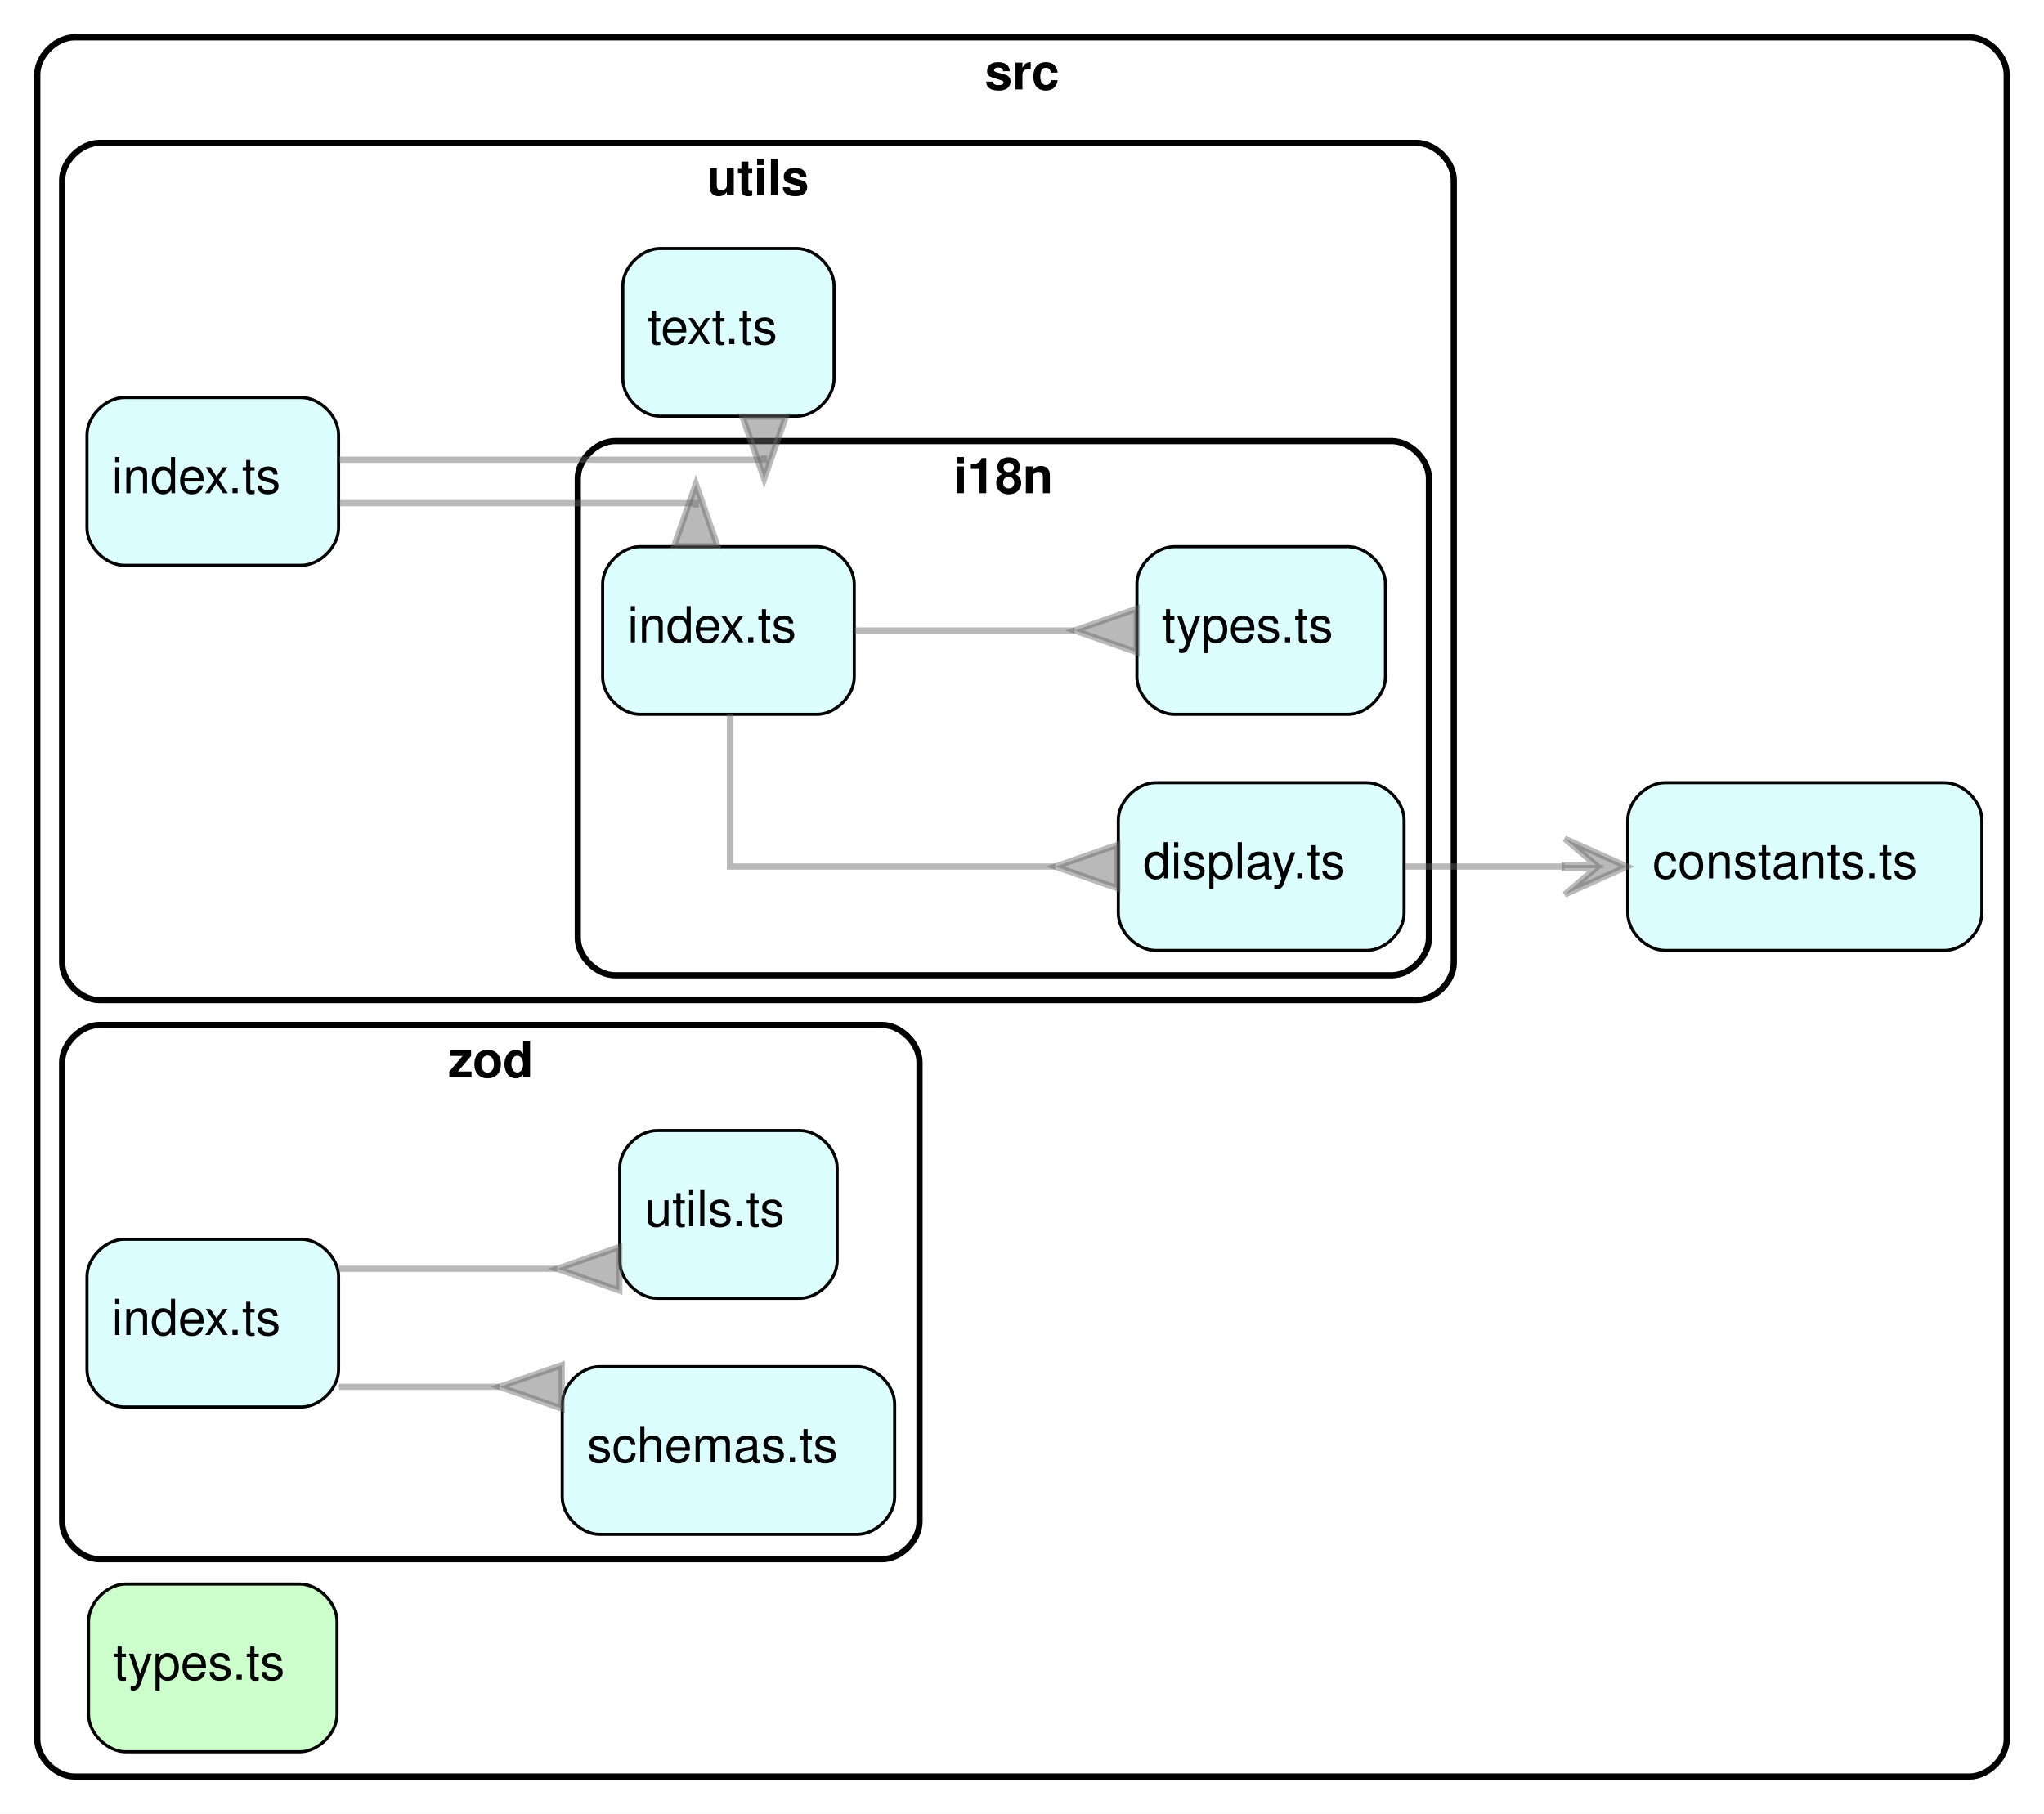
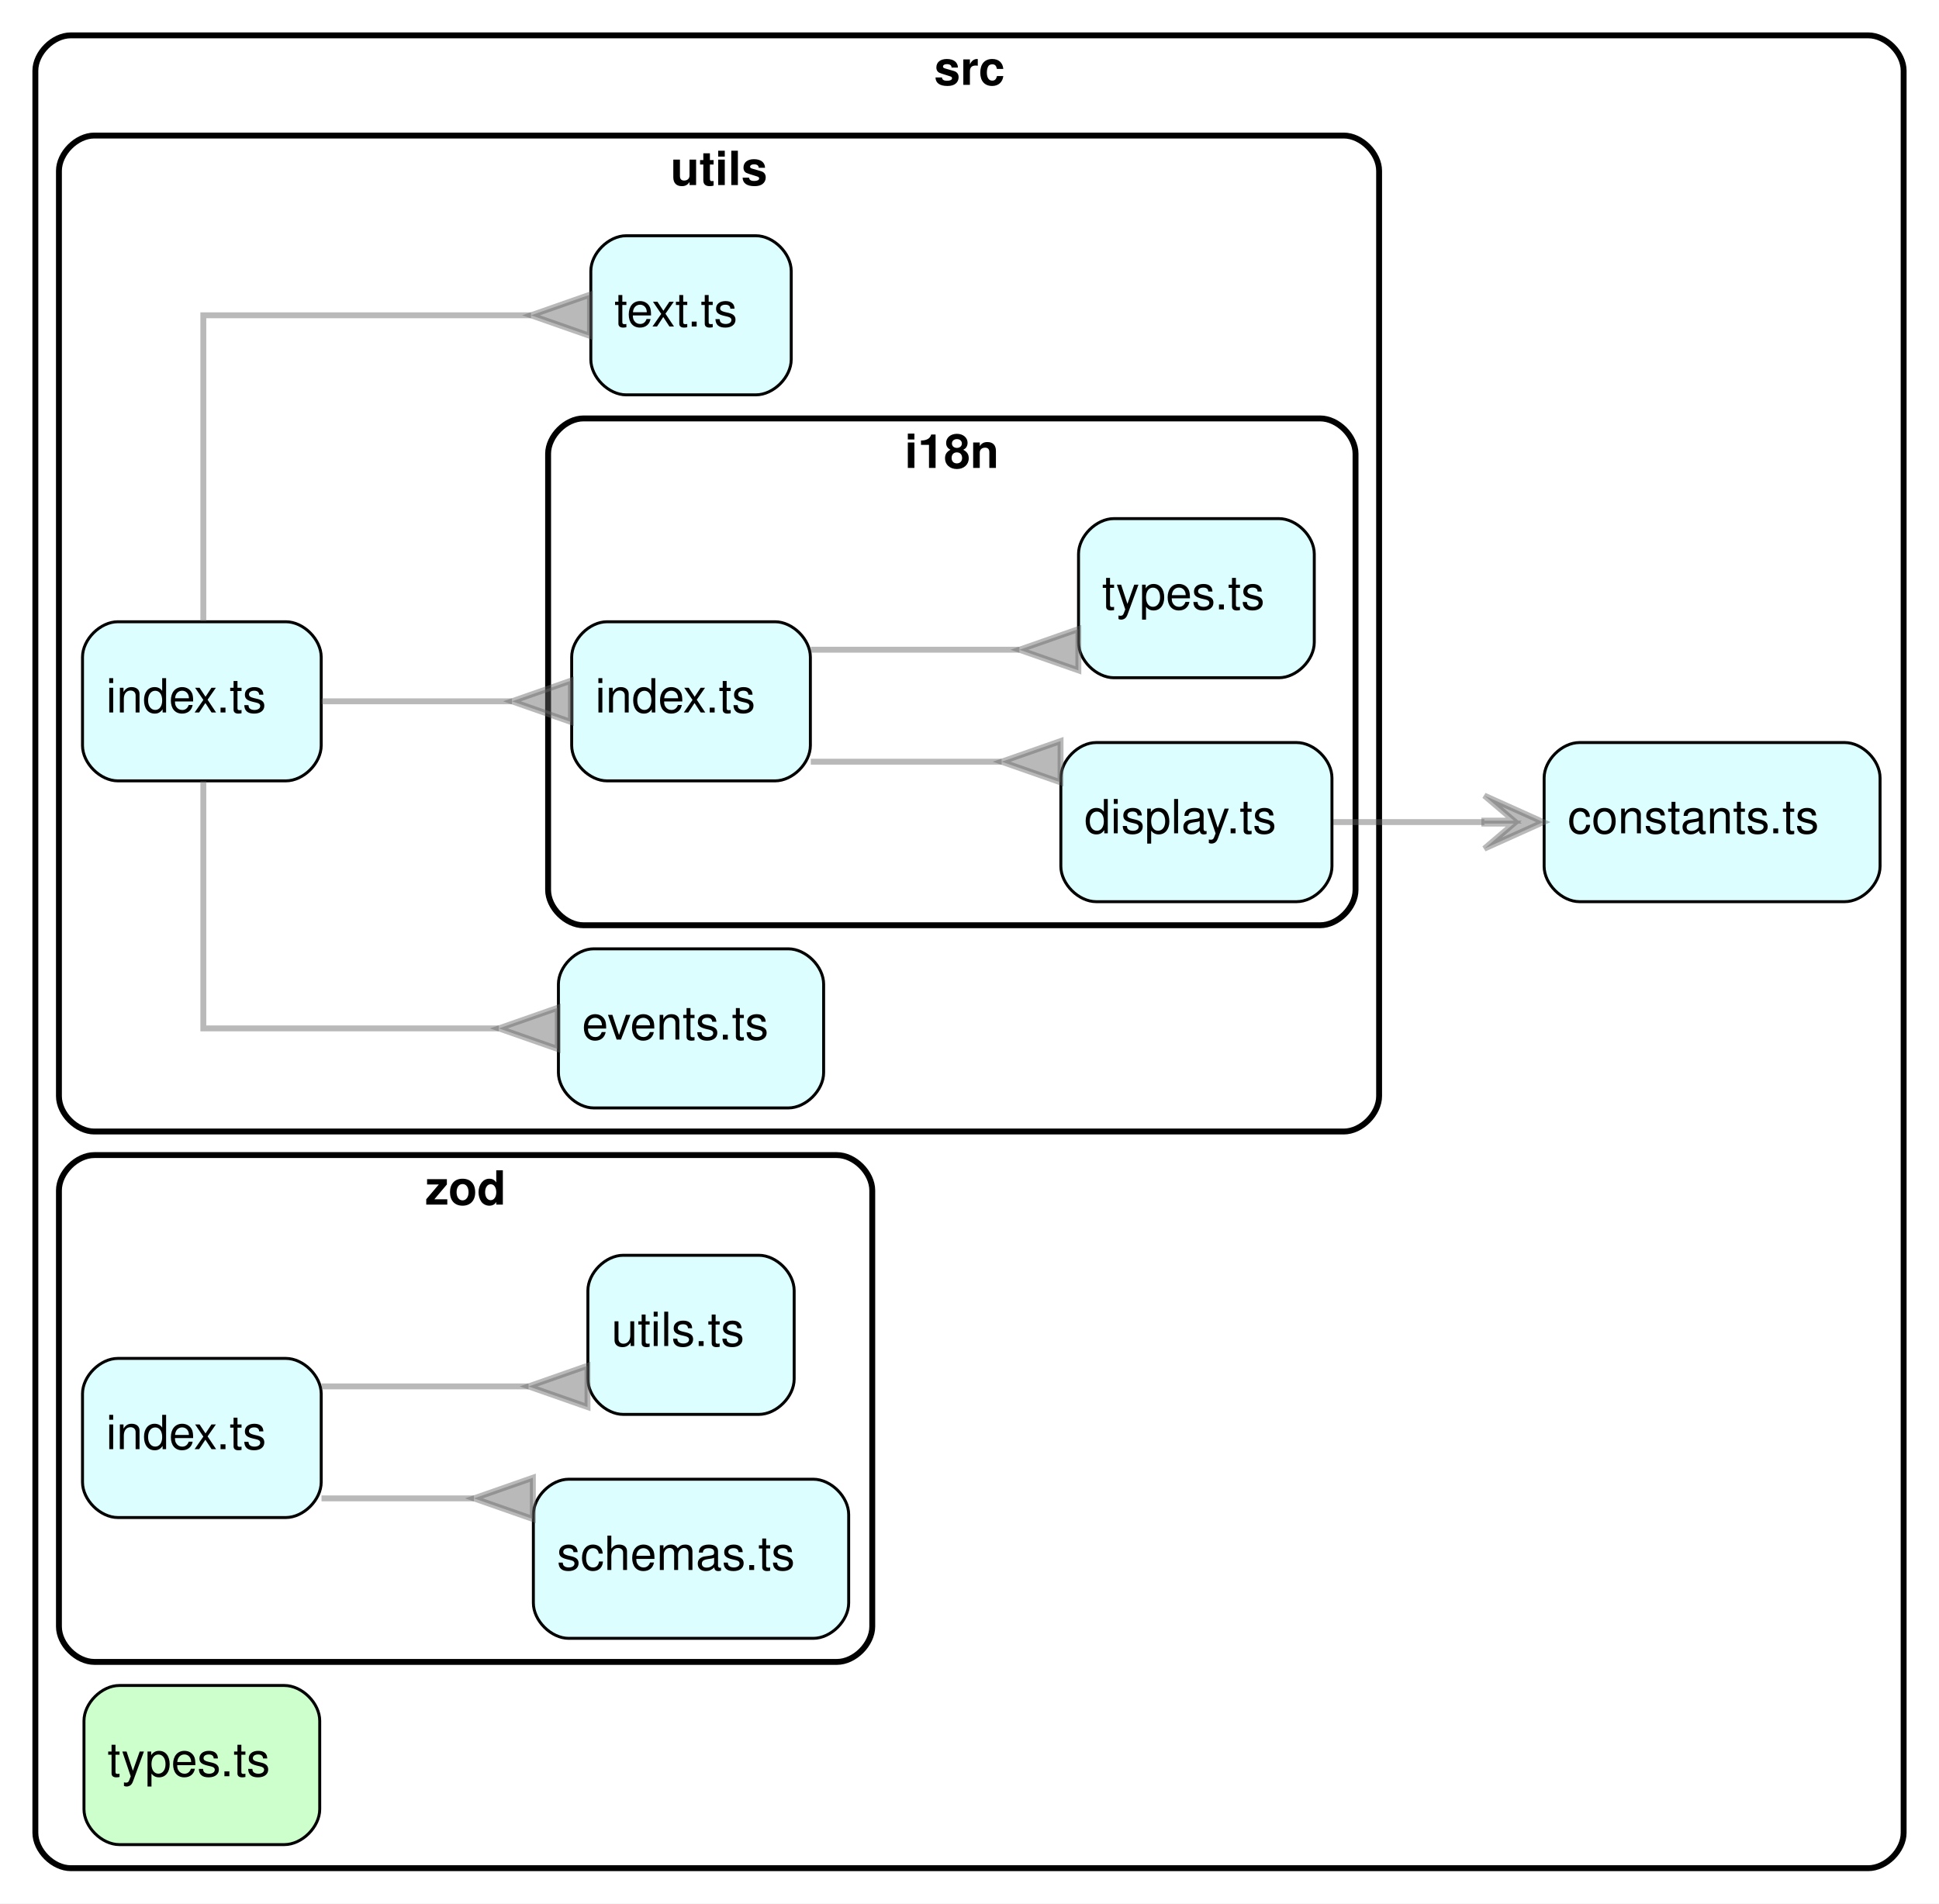
- <svg xmlns="http://www.w3.org/2000/svg" xmlns:xlink="http://www.w3.org/1999/xlink" width="658pt" height="584pt" viewBox="0.00 0.00 658.00 584.00">
-   <g id="graph0" class="graph" transform="scale(1 1) rotate(0) translate(4 580)">
-     <polygon fill="white" stroke="transparent" points="-4,4 -4,-580 654,-580 654,4 -4,4" />
+ <svg xmlns="http://www.w3.org/2000/svg" xmlns:xlink="http://www.w3.org/1999/xlink" width="658pt" height="646pt" viewBox="0.00 0.00 658.00 646.00">
+   <g id="graph0" class="graph" transform="scale(1 1) rotate(0) translate(4 642)">
+     <polygon fill="white" stroke="transparent" points="-4,4 -4,-642 654,-642 654,4 -4,4" />
    <g id="clust1" class="cluster">
-       <path fill="#ffffff" stroke="black" stroke-width="2" d="M20,-8C20,-8 630,-8 630,-8 636,-8 642,-14 642,-20 642,-20 642,-556 642,-556 642,-562 636,-568 630,-568 630,-568 20,-568 20,-568 14,-568 8,-562 8,-556 8,-556 8,-20 8,-20 8,-14 14,-8 20,-8" />
-       <text text-anchor="middle" x="325" y="-551.2" font-family="Helvetica,sans-Serif" font-weight="bold" font-size="16.00">src</text>
+       <path fill="#ffffff" stroke="black" stroke-width="2" d="M20,-8C20,-8 630,-8 630,-8 636,-8 642,-14 642,-20 642,-20 642,-618 642,-618 642,-624 636,-630 630,-630 630,-630 20,-630 20,-630 14,-630 8,-624 8,-618 8,-618 8,-20 8,-20 8,-14 14,-8 20,-8" />
+       <text text-anchor="middle" x="325" y="-613.2" font-family="Helvetica,sans-Serif" font-weight="bold" font-size="16.00">src</text>
    </g>
    <g id="clust2" class="cluster">
-       <path fill="#ffffff" stroke="black" stroke-width="2" d="M28,-258C28,-258 452,-258 452,-258 458,-258 464,-264 464,-270 464,-270 464,-522 464,-522 464,-528 458,-534 452,-534 452,-534 28,-534 28,-534 22,-534 16,-528 16,-522 16,-522 16,-270 16,-270 16,-264 22,-258 28,-258" />
-       <text text-anchor="middle" x="240" y="-517.2" font-family="Helvetica,sans-Serif" font-weight="bold" font-size="16.00">utils</text>
+       <path fill="#ffffff" stroke="black" stroke-width="2" d="M28,-258C28,-258 452,-258 452,-258 458,-258 464,-264 464,-270 464,-270 464,-584 464,-584 464,-590 458,-596 452,-596 452,-596 28,-596 28,-596 22,-596 16,-590 16,-584 16,-584 16,-270 16,-270 16,-264 22,-258 28,-258" />
+       <text text-anchor="middle" x="240" y="-579.2" font-family="Helvetica,sans-Serif" font-weight="bold" font-size="16.00">utils</text>
    </g>
    <g id="clust3" class="cluster">
-       <path fill="#ffffff" stroke="black" stroke-width="2" d="M194,-266C194,-266 444,-266 444,-266 450,-266 456,-272 456,-278 456,-278 456,-426 456,-426 456,-432 450,-438 444,-438 444,-438 194,-438 194,-438 188,-438 182,-432 182,-426 182,-426 182,-278 182,-278 182,-272 188,-266 194,-266" />
-       <text text-anchor="middle" x="319" y="-421.2" font-family="Helvetica,sans-Serif" font-weight="bold" font-size="16.00">i18n</text>
+       <path fill="#ffffff" stroke="black" stroke-width="2" d="M194,-328C194,-328 444,-328 444,-328 450,-328 456,-334 456,-340 456,-340 456,-488 456,-488 456,-494 450,-500 444,-500 444,-500 194,-500 194,-500 188,-500 182,-494 182,-488 182,-488 182,-340 182,-340 182,-334 188,-328 194,-328" />
+       <text text-anchor="middle" x="319" y="-483.2" font-family="Helvetica,sans-Serif" font-weight="bold" font-size="16.00">i18n</text>
    </g>
    <g id="clust4" class="cluster">
      <path fill="#ffffff" stroke="black" stroke-width="2" d="M28,-78C28,-78 280,-78 280,-78 286,-78 292,-84 292,-90 292,-90 292,-238 292,-238 292,-244 286,-250 280,-250 280,-250 28,-250 28,-250 22,-250 16,-244 16,-238 16,-238 16,-90 16,-90 16,-84 22,-78 28,-78" />
      <text text-anchor="middle" x="154" y="-233.2" font-family="Helvetica,sans-Serif" font-weight="bold" font-size="16.00">zod</text>
    </g>
    <g id="node1" class="node">
      <g id="a_node1">
        <a xlink:href="src/constants.ts" xlink:title="constants.ts">
-           <path fill="#ddfeff" stroke="black" d="M622,-328C622,-328 532,-328 532,-328 526,-328 520,-322 520,-316 520,-316 520,-286 520,-286 520,-280 526,-274 532,-274 532,-274 622,-274 622,-274 628,-274 634,-280 634,-286 634,-286 634,-316 634,-316 634,-322 628,-328 622,-328" />
-           <text text-anchor="start" x="528" y="-297.2" font-family="Helvetica,sans-Serif" font-size="16.00">constants.ts</text>
+           <path fill="#ddfeff" stroke="black" d="M622,-390C622,-390 532,-390 532,-390 526,-390 520,-384 520,-378 520,-378 520,-348 520,-348 520,-342 526,-336 532,-336 532,-336 622,-336 622,-336 628,-336 634,-342 634,-348 634,-348 634,-378 634,-378 634,-384 628,-390 622,-390" />
+           <text text-anchor="start" x="528" y="-359.2" font-family="Helvetica,sans-Serif" font-size="16.00">constants.ts</text>
        </a>
      </g>
    </g>
    <g id="node2" class="node">
      <g id="a_node2">
        <a xlink:href="src/types.ts" xlink:title="types.ts">
          <path fill="#ccffcc" stroke="black" d="M92.5,-70C92.5,-70 36.5,-70 36.5,-70 30.5,-70 24.5,-64 24.5,-58 24.5,-58 24.5,-28 24.5,-28 24.5,-22 30.5,-16 36.5,-16 36.5,-16 92.5,-16 92.5,-16 98.5,-16 104.5,-22 104.5,-28 104.5,-28 104.5,-58 104.5,-58 104.5,-64 98.5,-70 92.5,-70" />
          <text text-anchor="start" x="32.5" y="-39.2" font-family="Helvetica,sans-Serif" font-size="16.00">types.ts</text>
        </a>
      </g>
    </g>
    <g id="node3" class="node">
      <g id="a_node3">
+         <a xlink:href="src/utils/events.ts" xlink:title="events.ts">
+           <path fill="#ddfeff" stroke="black" d="M263.5,-320C263.5,-320 197.5,-320 197.5,-320 191.5,-320 185.5,-314 185.5,-308 185.5,-308 185.5,-278 185.5,-278 185.5,-272 191.5,-266 197.5,-266 197.5,-266 263.5,-266 263.5,-266 269.5,-266 275.5,-272 275.5,-278 275.5,-278 275.5,-308 275.5,-308 275.5,-314 269.5,-320 263.5,-320" />
+           <text text-anchor="start" x="193.5" y="-289.2" font-family="Helvetica,sans-Serif" font-size="16.00">events.ts</text>
+         </a>
+       </g>
+     </g>
+     <g id="node4" class="node">
+       <g id="a_node4">
        <a xlink:href="src/utils/i18n/display.ts" xlink:title="display.ts">
-           <path fill="#ddfeff" stroke="black" d="M436,-328C436,-328 368,-328 368,-328 362,-328 356,-322 356,-316 356,-316 356,-286 356,-286 356,-280 362,-274 368,-274 368,-274 436,-274 436,-274 442,-274 448,-280 448,-286 448,-286 448,-316 448,-316 448,-322 442,-328 436,-328" />
-           <text text-anchor="start" x="364" y="-297.2" font-family="Helvetica,sans-Serif" font-size="16.00">display.ts</text>
+           <path fill="#ddfeff" stroke="black" d="M436,-390C436,-390 368,-390 368,-390 362,-390 356,-384 356,-378 356,-378 356,-348 356,-348 356,-342 362,-336 368,-336 368,-336 436,-336 436,-336 442,-336 448,-342 448,-348 448,-348 448,-378 448,-378 448,-384 442,-390 436,-390" />
+           <text text-anchor="start" x="364" y="-359.2" font-family="Helvetica,sans-Serif" font-size="16.00">display.ts</text>
        </a>
      </g>
    </g>
    <g id="edge1" class="edge">
-       <path fill="none" stroke="#666666" stroke-width="2" stroke-opacity="0.459" d="M448.44,-301C448.44,-301 499.71,-301 499.71,-301" />
-       <polygon fill="#666666" fill-opacity="0.459" stroke="#666666" stroke-width="2" stroke-opacity="0.459" points="519.71,-301 499.71,-310 509.71,-301.5 499.71,-301.5 499.71,-301 499.71,-300.5 509.71,-300.5 499.71,-292 519.71,-301 519.71,-301" />
+       <path fill="none" stroke="#666666" stroke-width="2" stroke-opacity="0.459" d="M448.44,-363C448.44,-363 499.71,-363 499.71,-363" />
+       <polygon fill="#666666" fill-opacity="0.459" stroke="#666666" stroke-width="2" stroke-opacity="0.459" points="519.71,-363 499.71,-372 509.71,-363.5 499.71,-363.5 499.71,-363 499.71,-362.5 509.71,-362.5 499.71,-354 519.71,-363 519.71,-363" />
    </g>
-     <g id="node4" class="node">
-       <g id="a_node4">
+     <g id="node5" class="node">
+       <g id="a_node5">
        <a xlink:href="src/utils/i18n/index.ts" xlink:title="index.ts">
-           <path fill="#ddfeff" stroke="black" d="M259,-404C259,-404 202,-404 202,-404 196,-404 190,-398 190,-392 190,-392 190,-362 190,-362 190,-356 196,-350 202,-350 202,-350 259,-350 259,-350 265,-350 271,-356 271,-362 271,-362 271,-392 271,-392 271,-398 265,-404 259,-404" />
-           <text text-anchor="start" x="198" y="-373.2" font-family="Helvetica,sans-Serif" font-size="16.00">index.ts</text>
+           <path fill="#ddfeff" stroke="black" d="M259,-431C259,-431 202,-431 202,-431 196,-431 190,-425 190,-419 190,-419 190,-389 190,-389 190,-383 196,-377 202,-377 202,-377 259,-377 259,-377 265,-377 271,-383 271,-389 271,-389 271,-419 271,-419 271,-425 265,-431 259,-431" />
+           <text text-anchor="start" x="198" y="-400.2" font-family="Helvetica,sans-Serif" font-size="16.00">index.ts</text>
        </a>
      </g>
    </g>
    <g id="edge2" class="edge">
-       <path fill="none" stroke="#666666" stroke-width="2" stroke-opacity="0.459" d="M231,-349.99C231,-328.15 231,-301 231,-301 231,-301 335.72,-301 335.72,-301" />
-       <polygon fill="#666666" fill-opacity="0.459" stroke="#666666" stroke-width="2" stroke-opacity="0.459" points="355.72,-308 335.72,-301 355.72,-294 355.72,-308" />
+       <path fill="none" stroke="#666666" stroke-width="2" stroke-opacity="0.459" d="M271.14,-383.5C271.14,-383.5 335.9,-383.5 335.9,-383.5" />
+       <polygon fill="#666666" fill-opacity="0.459" stroke="#666666" stroke-width="2" stroke-opacity="0.459" points="355.9,-390.5 335.9,-383.5 355.9,-376.5 355.9,-390.5" />
    </g>
-     <g id="node5" class="node">
-       <g id="a_node5">
+     <g id="node6" class="node">
+       <g id="a_node6">
        <a xlink:href="src/utils/i18n/types.ts" xlink:title="types.ts">
-           <path fill="#ddfeff" stroke="black" d="M430,-404C430,-404 374,-404 374,-404 368,-404 362,-398 362,-392 362,-392 362,-362 362,-362 362,-356 368,-350 374,-350 374,-350 430,-350 430,-350 436,-350 442,-356 442,-362 442,-362 442,-392 442,-392 442,-398 436,-404 430,-404" />
-           <text text-anchor="start" x="370" y="-373.2" font-family="Helvetica,sans-Serif" font-size="16.00">types.ts</text>
+           <path fill="#ddfeff" stroke="black" d="M430,-466C430,-466 374,-466 374,-466 368,-466 362,-460 362,-454 362,-454 362,-424 362,-424 362,-418 368,-412 374,-412 374,-412 430,-412 430,-412 436,-412 442,-418 442,-424 442,-424 442,-454 442,-454 442,-460 436,-466 430,-466" />
+           <text text-anchor="start" x="370" y="-435.2" font-family="Helvetica,sans-Serif" font-size="16.00">types.ts</text>
        </a>
      </g>
    </g>
    <g id="edge3" class="edge">
-       <path fill="none" stroke="#666666" stroke-width="2" stroke-opacity="0.459" d="M271.14,-377C271.14,-377 341.94,-377 341.94,-377" />
-       <polygon fill="#666666" fill-opacity="0.459" stroke="#666666" stroke-width="2" stroke-opacity="0.459" points="361.94,-384 341.94,-377 361.94,-370 361.94,-384" />
+       <path fill="none" stroke="#666666" stroke-width="2" stroke-opacity="0.459" d="M271.14,-421.5C271.14,-421.5 341.94,-421.5 341.94,-421.5" />
+       <polygon fill="#666666" fill-opacity="0.459" stroke="#666666" stroke-width="2" stroke-opacity="0.459" points="361.94,-428.5 341.94,-421.5 361.94,-414.5 361.94,-428.5" />
    </g>
-     <g id="node6" class="node">
-       <g id="a_node6">
+     <g id="node7" class="node">
+       <g id="a_node7">
        <a xlink:href="src/utils/index.ts" xlink:title="index.ts">
-           <path fill="#ddfeff" stroke="black" d="M93,-452C93,-452 36,-452 36,-452 30,-452 24,-446 24,-440 24,-440 24,-410 24,-410 24,-404 30,-398 36,-398 36,-398 93,-398 93,-398 99,-398 105,-404 105,-410 105,-410 105,-440 105,-440 105,-446 99,-452 93,-452" />
-           <text text-anchor="start" x="32" y="-421.2" font-family="Helvetica,sans-Serif" font-size="16.00">index.ts</text>
+           <path fill="#ddfeff" stroke="black" d="M93,-431C93,-431 36,-431 36,-431 30,-431 24,-425 24,-419 24,-419 24,-389 24,-389 24,-383 30,-377 36,-377 36,-377 93,-377 93,-377 99,-377 105,-383 105,-389 105,-389 105,-419 105,-419 105,-425 99,-431 93,-431" />
+           <text text-anchor="start" x="32" y="-400.2" font-family="Helvetica,sans-Serif" font-size="16.00">index.ts</text>
        </a>
      </g>
    </g>
    <g id="edge4" class="edge">
-       <path fill="none" stroke="#666666" stroke-width="2" stroke-opacity="0.459" d="M105.36,-418C151.43,-418 220,-418 220,-418 220,-418 220,-416.61 220,-416.61" />
-       <polygon fill="#666666" fill-opacity="0.459" stroke="#666666" stroke-width="2" stroke-opacity="0.459" points="227,-404.12 220,-424.12 213,-404.12 227,-404.12" />
+       <path fill="none" stroke="#666666" stroke-width="2" stroke-opacity="0.459" d="M65,-376.85C65,-343.98 65,-293 65,-293 65,-293 165.28,-293 165.28,-293" />
+       <polygon fill="#666666" fill-opacity="0.459" stroke="#666666" stroke-width="2" stroke-opacity="0.459" points="185.28,-300 165.28,-293 185.28,-286 185.28,-300" />
    </g>
-     <g id="node7" class="node">
-       <g id="a_node7">
+     <g id="edge5" class="edge">
+       <path fill="none" stroke="#666666" stroke-width="2" stroke-opacity="0.459" d="M105.11,-404C105.11,-404 169.74,-404 169.74,-404" />
+       <polygon fill="#666666" fill-opacity="0.459" stroke="#666666" stroke-width="2" stroke-opacity="0.459" points="189.74,-411 169.74,-404 189.74,-397 189.74,-411" />
+     </g>
+     <g id="node8" class="node">
+       <g id="a_node8">
        <a xlink:href="src/utils/text.ts" xlink:title="text.ts">
-           <path fill="#ddfeff" stroke="black" d="M252.5,-500C252.5,-500 208.5,-500 208.5,-500 202.5,-500 196.5,-494 196.5,-488 196.5,-488 196.5,-458 196.5,-458 196.5,-452 202.5,-446 208.5,-446 208.5,-446 252.5,-446 252.5,-446 258.5,-446 264.5,-452 264.5,-458 264.5,-458 264.5,-488 264.5,-488 264.5,-494 258.5,-500 252.5,-500" />
-           <text text-anchor="start" x="204.5" y="-469.2" font-family="Helvetica,sans-Serif" font-size="16.00">text.ts</text>
+           <path fill="#ddfeff" stroke="black" d="M252.5,-562C252.5,-562 208.5,-562 208.5,-562 202.5,-562 196.5,-556 196.5,-550 196.5,-550 196.5,-520 196.5,-520 196.5,-514 202.5,-508 208.5,-508 208.5,-508 252.5,-508 252.5,-508 258.5,-508 264.5,-514 264.5,-520 264.5,-520 264.5,-550 264.5,-550 264.5,-556 258.5,-562 252.5,-562" />
+           <text text-anchor="start" x="204.5" y="-531.2" font-family="Helvetica,sans-Serif" font-size="16.00">text.ts</text>
        </a>
      </g>
    </g>
-     <g id="edge5" class="edge">
-       <path fill="none" stroke="#666666" stroke-width="2" stroke-opacity="0.459" d="M105.22,-432C157.63,-432 242,-432 242,-432 242,-432 242,-433.39 242,-433.39" />
-       <polygon fill="#666666" fill-opacity="0.459" stroke="#666666" stroke-width="2" stroke-opacity="0.459" points="235,-445.88 242,-425.88 249,-445.88 235,-445.88" />
+     <g id="edge6" class="edge">
+       <path fill="none" stroke="#666666" stroke-width="2" stroke-opacity="0.459" d="M65,-431.14C65,-469.51 65,-535 65,-535 65,-535 176.21,-535 176.21,-535" />
+       <polygon fill="#666666" fill-opacity="0.459" stroke="#666666" stroke-width="2" stroke-opacity="0.459" points="196.21,-542 176.21,-535 196.21,-528 196.21,-542" />
    </g>
-     <g id="node8" class="node">
-       <g id="a_node8">
+     <g id="node9" class="node">
+       <g id="a_node9">
        <a xlink:href="src/zod/index.ts" xlink:title="index.ts">
          <path fill="#ddfeff" stroke="black" d="M93,-181C93,-181 36,-181 36,-181 30,-181 24,-175 24,-169 24,-169 24,-139 24,-139 24,-133 30,-127 36,-127 36,-127 93,-127 93,-127 99,-127 105,-133 105,-139 105,-139 105,-169 105,-169 105,-175 99,-181 93,-181" />
          <text text-anchor="start" x="32" y="-150.2" font-family="Helvetica,sans-Serif" font-size="16.00">index.ts</text>
        </a>
      </g>
    </g>
-     <g id="node9" class="node">
-       <g id="a_node9">
+     <g id="node10" class="node">
+       <g id="a_node10">
        <a xlink:href="src/zod/schemas.ts" xlink:title="schemas.ts">
          <path fill="#ddfeff" stroke="black" d="M272,-140C272,-140 189,-140 189,-140 183,-140 177,-134 177,-128 177,-128 177,-98 177,-98 177,-92 183,-86 189,-86 189,-86 272,-86 272,-86 278,-86 284,-92 284,-98 284,-98 284,-128 284,-128 284,-134 278,-140 272,-140" />
          <text text-anchor="start" x="185" y="-109.2" font-family="Helvetica,sans-Serif" font-size="16.00">schemas.ts</text>
        </a>
      </g>
    </g>
-     <g id="edge6" class="edge">
+     <g id="edge7" class="edge">
      <path fill="none" stroke="#666666" stroke-width="2" stroke-opacity="0.459" d="M105.11,-133.5C105.11,-133.5 156.83,-133.5 156.83,-133.5" />
      <polygon fill="#666666" fill-opacity="0.459" stroke="#666666" stroke-width="2" stroke-opacity="0.459" points="176.83,-140.5 156.83,-133.5 176.83,-126.5 176.83,-140.5" />
    </g>
-     <g id="node10" class="node">
-       <g id="a_node10">
+     <g id="node11" class="node">
+       <g id="a_node11">
        <a xlink:href="src/zod/utils.ts" xlink:title="utils.ts">
          <path fill="#ddfeff" stroke="black" d="M253.5,-216C253.5,-216 207.5,-216 207.5,-216 201.5,-216 195.5,-210 195.5,-204 195.5,-204 195.5,-174 195.5,-174 195.5,-168 201.5,-162 207.5,-162 207.5,-162 253.5,-162 253.5,-162 259.5,-162 265.5,-168 265.5,-174 265.5,-174 265.5,-204 265.5,-204 265.5,-210 259.5,-216 253.5,-216" />
          <text text-anchor="start" x="203.5" y="-185.2" font-family="Helvetica,sans-Serif" font-size="16.00">utils.ts</text>
        </a>
      </g>
    </g>
-     <g id="edge7" class="edge">
+     <g id="edge8" class="edge">
      <path fill="none" stroke="#666666" stroke-width="2" stroke-opacity="0.459" d="M105.11,-171.5C105.11,-171.5 175.37,-171.5 175.37,-171.5" />
      <polygon fill="#666666" fill-opacity="0.459" stroke="#666666" stroke-width="2" stroke-opacity="0.459" points="195.37,-178.5 175.37,-171.5 195.37,-164.5 195.37,-178.5" />
    </g>
  </g>
</svg>
